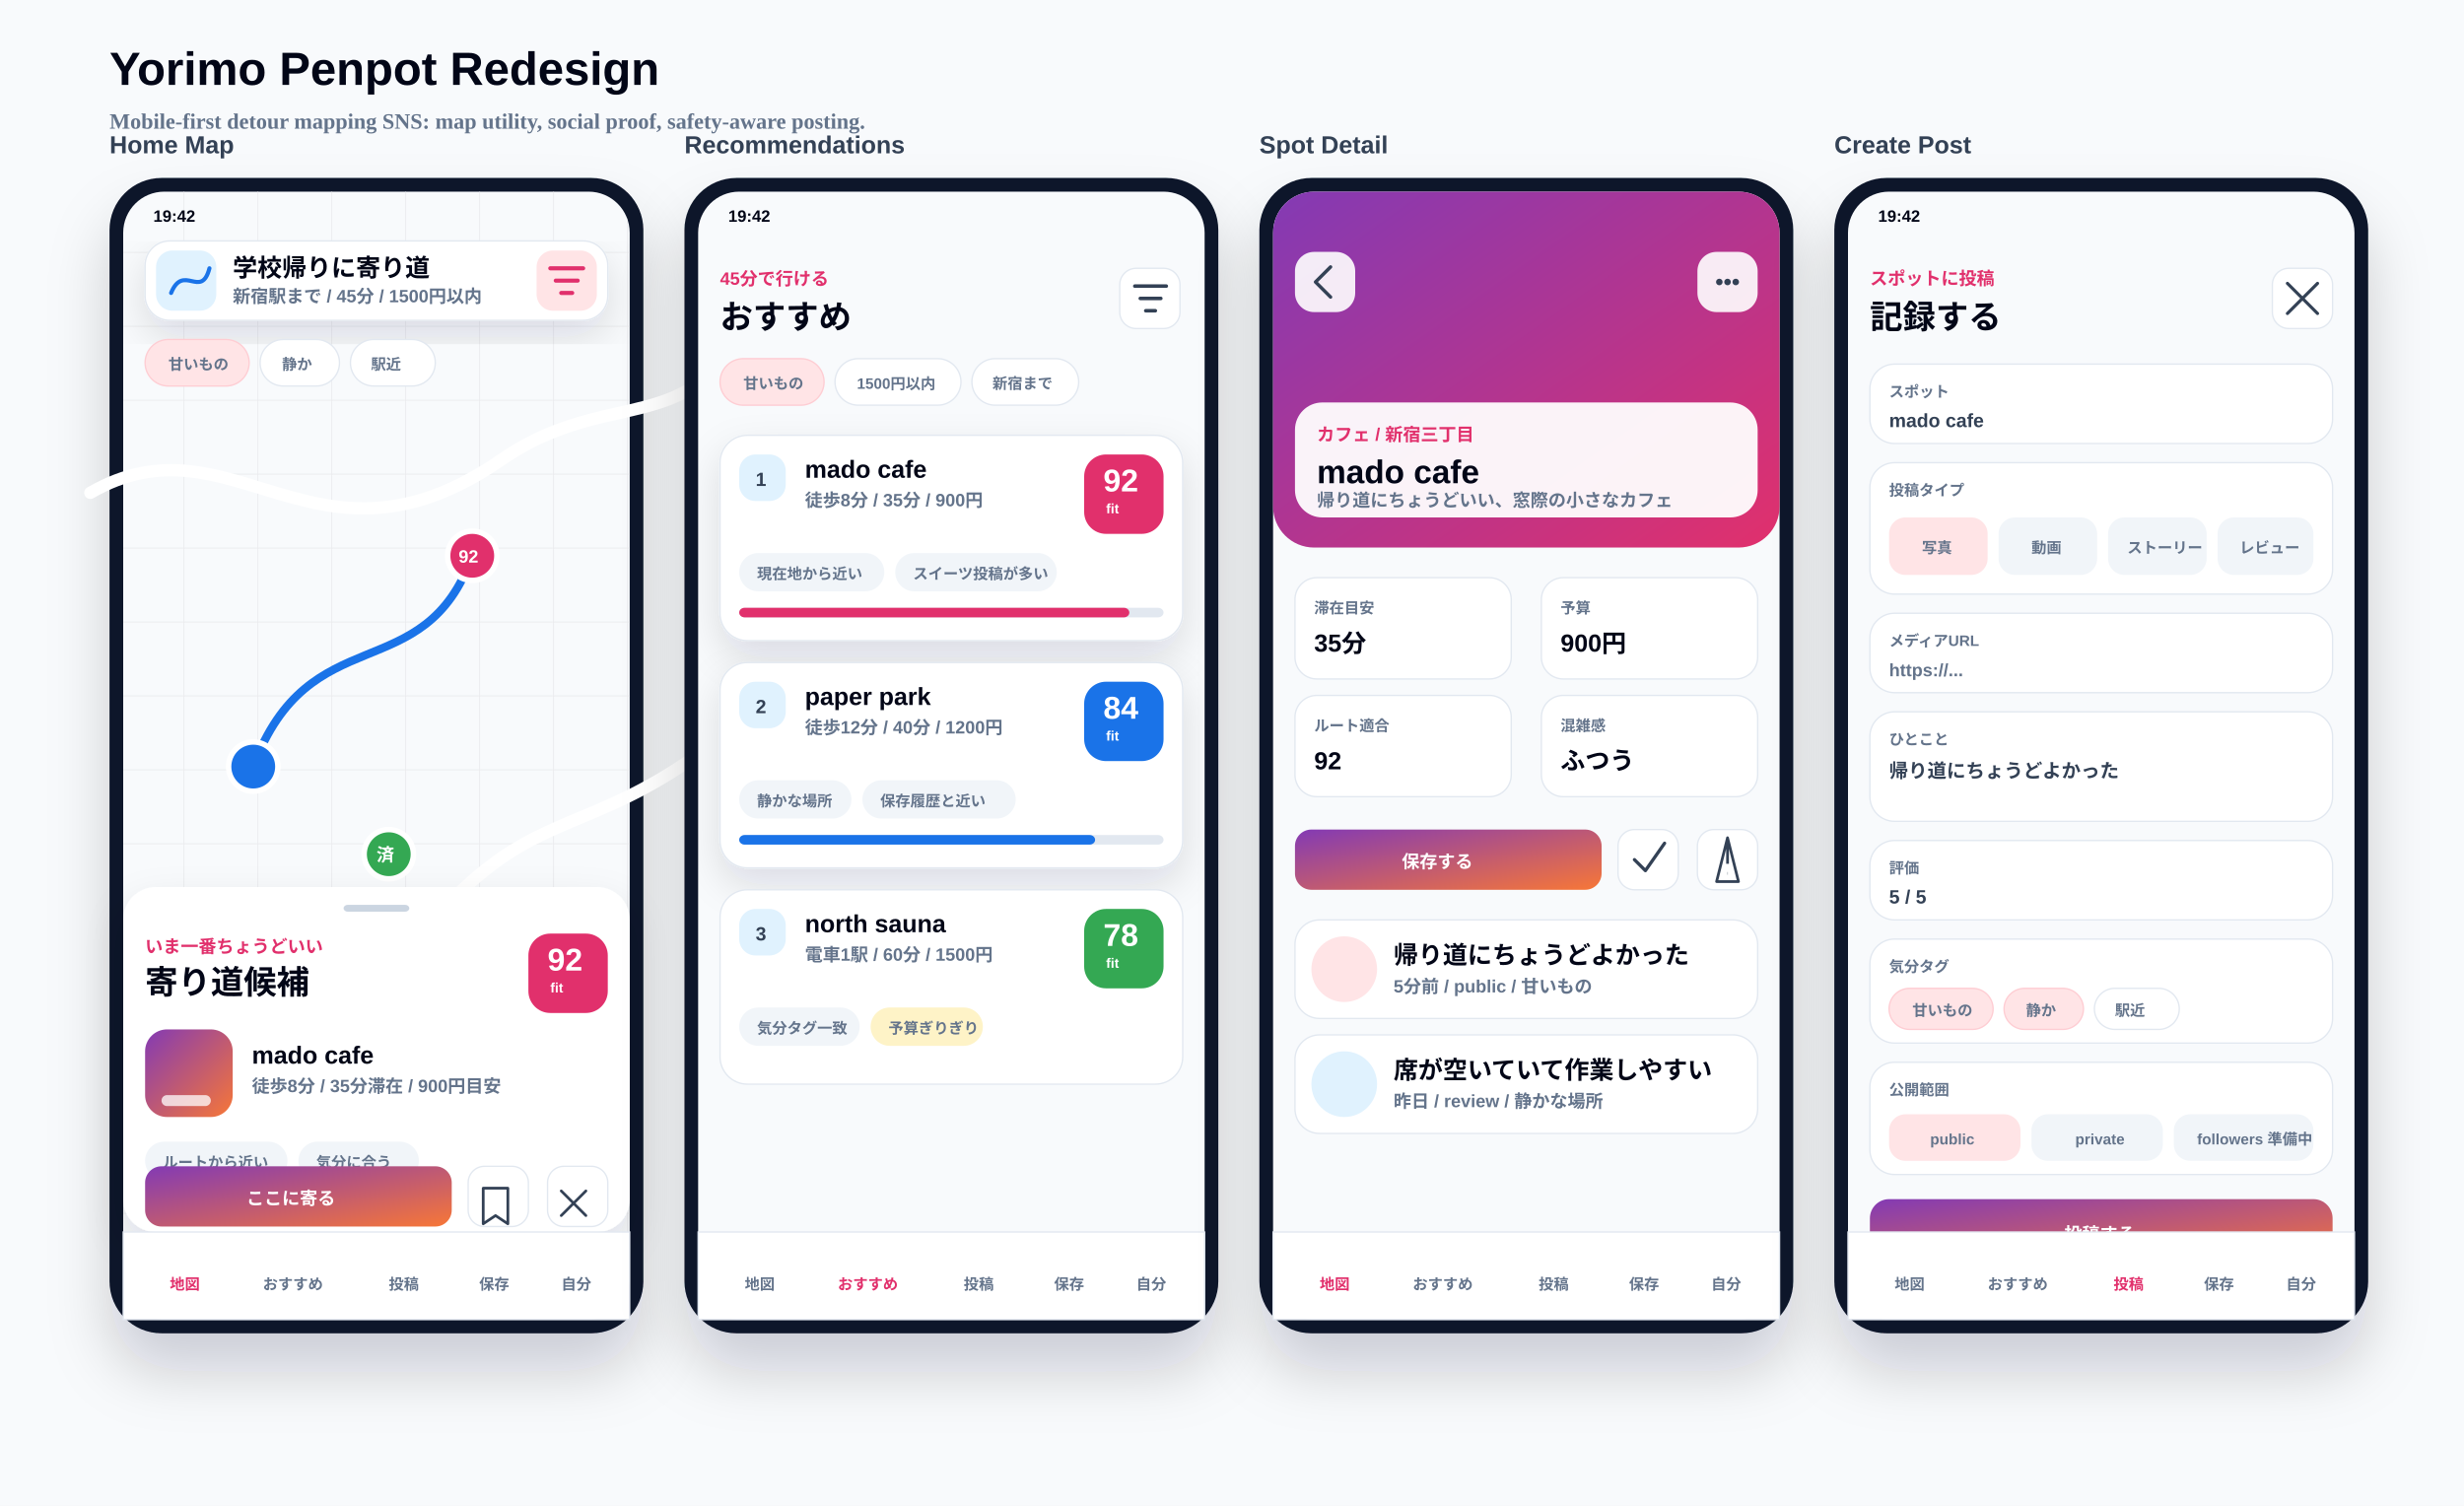
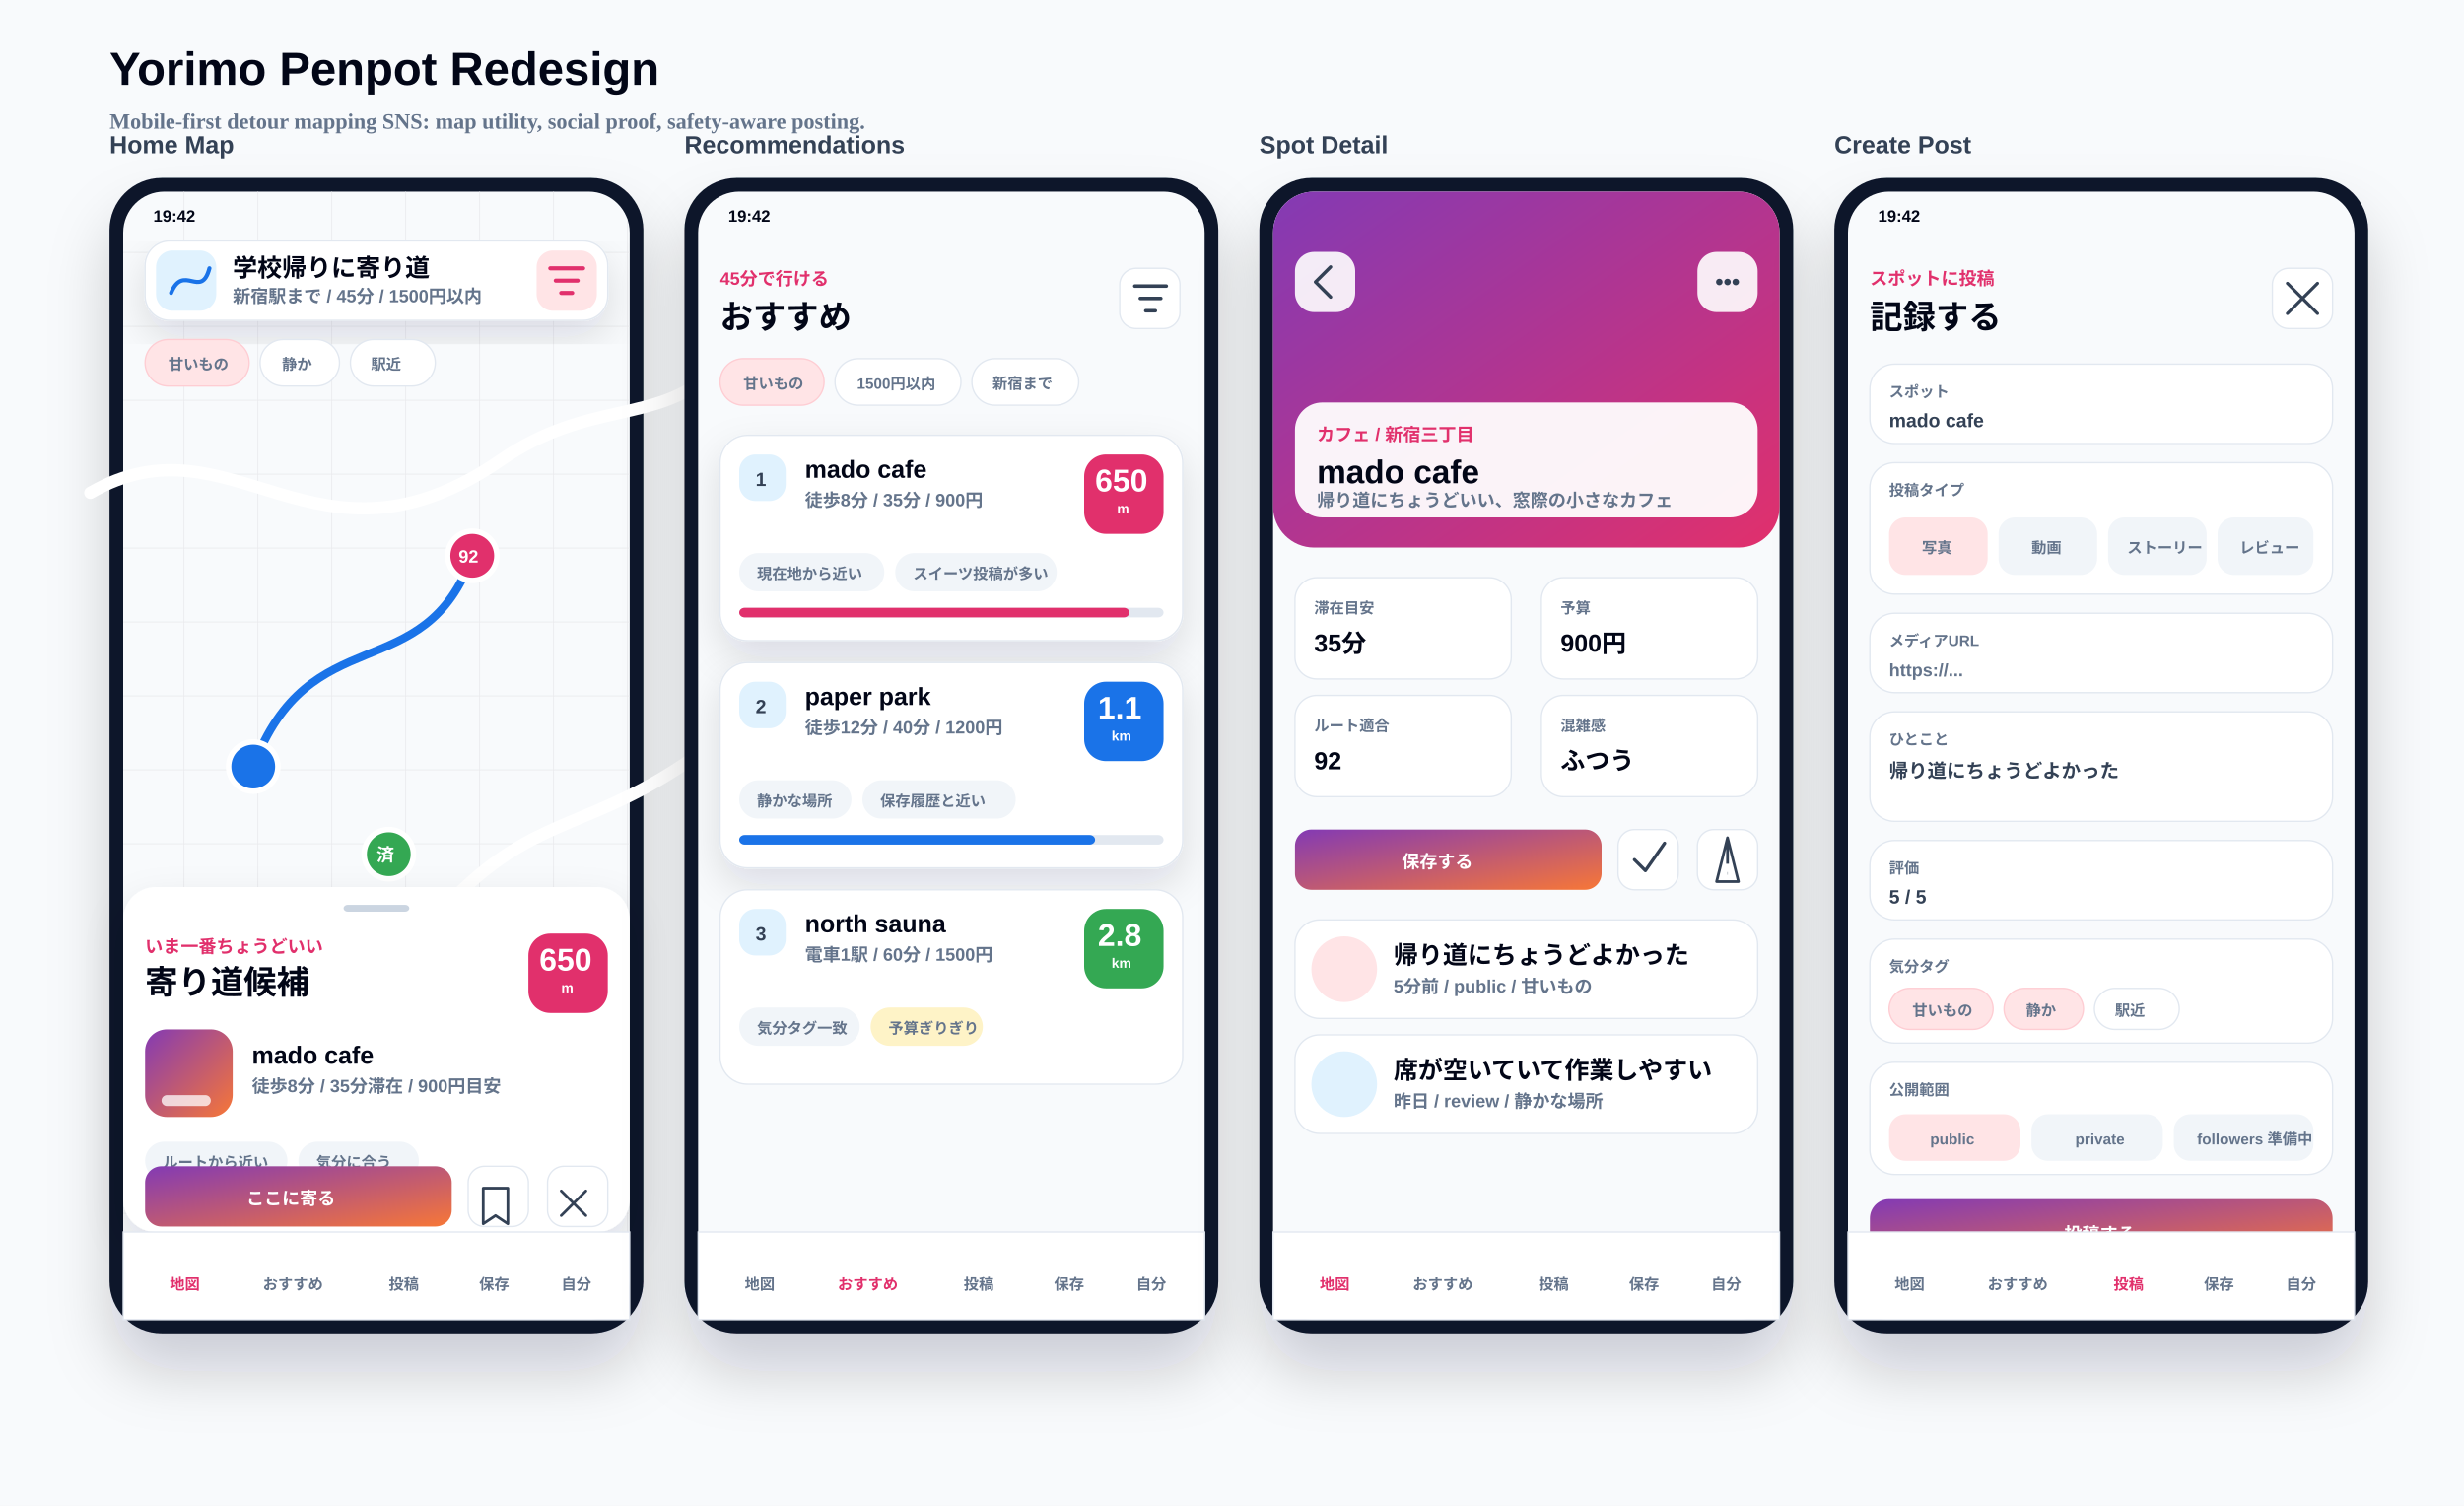
<svg xmlns="http://www.w3.org/2000/svg" width="1800" height="1100" viewBox="0 0 1800 1100" fill="none">
  <defs>
    <filter id="phoneShadow" x="-40%" y="-20%" width="180%" height="150%">
      <feDropShadow dx="0" dy="28" stdDeviation="22" flood-color="#0F172A" flood-opacity="0.18" />
    </filter>
    <filter id="cardShadow" x="-20%" y="-20%" width="140%" height="150%">
      <feDropShadow dx="0" dy="12" stdDeviation="14" flood-color="#0F172A" flood-opacity="0.12" />
    </filter>
    <linearGradient id="heroGradient" x1="0" y1="0" x2="1" y2="1">
      <stop offset="0" stop-color="#833AB4" />
      <stop offset="1" stop-color="#E1306C" />
    </linearGradient>
    <linearGradient id="thumbGradient" x1="0" y1="0" x2="1" y2="1">
      <stop offset="0" stop-color="#833AB4" />
      <stop offset="1" stop-color="#F77737" />
    </linearGradient>
    <pattern id="mapGrid" width="54" height="54" patternUnits="userSpaceOnUse">
      <path d="M54 0H0V54" stroke="#E8EAED" stroke-width="1" />
    </pattern>
    <style>
      .label { font: 700 18px Lexend, Arial, sans-serif; fill: #334155; }
      .eyebrow { font: 800 13px Lexend, Arial, sans-serif; fill: #E1306C; }
      .title { font: 800 24px Lexend, Arial, sans-serif; fill: #020617; }
      .h2 { font: 800 18px Lexend, Arial, sans-serif; fill: #020617; }
      .body { font: 700 14px "Source Sans 3", Arial, sans-serif; fill: #334155; }
      .muted { font: 700 13px "Source Sans 3", Arial, sans-serif; fill: #64748B; }
      .small { font: 800 11px "Source Sans 3", Arial, sans-serif; fill: #64748B; }
      .whiteText { font: 800 13px Lexend, Arial, sans-serif; fill: white; }
      .nav { font: 800 11px "Source Sans 3", Arial, sans-serif; fill: #64748B; }
      .navActive { font: 800 11px "Source Sans 3", Arial, sans-serif; fill: #E1306C; }
    </style>
  </defs>
  <rect width="1800" height="1100" fill="#F8FAFC" />
  <text x="80" y="62" font-family="Lexend, Arial, sans-serif" font-size="34" font-weight="800" fill="#020617">Yorimo Penpot Redesign</text>
  <text x="80" y="94" font-family="Source Sans 3, Arial, sans-serif" font-size="16" font-weight="700" fill="#64748B">Mobile-first detour mapping SNS: map utility, social proof, safety-aware posting.</text>
  <g transform="translate(80 130)">
    <text class="label" x="0" y="-18">Home Map</text>
    <rect width="390" height="844" rx="38" fill="#0F172A" filter="url(#phoneShadow)" />
    <rect x="10" y="10" width="370" height="824" rx="30" fill="#F8FAFC" />
    <rect x="10" y="10" width="370" height="824" rx="30" fill="url(#mapGrid)" />
    <path d="M-14 230 C90 170 150 300 286 206 C350 162 400 180 440 142" stroke="#FFFFFF" stroke-width="9" stroke-linecap="round" />
    <path d="M28 548 C110 474 178 596 260 518 C316 466 354 474 426 424" stroke="#FFFFFF" stroke-width="9" stroke-linecap="round" />
    <path d="M105 430 C146 320 230 374 265 276" stroke="#1A73E8" stroke-width="6" stroke-linecap="round" />
    <circle cx="105" cy="430" r="18" fill="#1A73E8" stroke="white" stroke-width="4" />
    <circle cx="265" cy="276" r="18" fill="#E1306C" stroke="white" stroke-width="4" />
    <text x="255" y="281" class="whiteText">92</text>
    <circle cx="204" cy="494" r="18" fill="#34A853" stroke="white" stroke-width="4" />
    <text x="195" y="499" class="whiteText">済</text>
    <text x="32" y="32" font-family="Lexend, Arial, sans-serif" font-size="12" font-weight="800" fill="#020617">19:42</text>
    <rect x="26" y="46" width="338" height="58" rx="18" fill="white" stroke="#E2E8F0" filter="url(#cardShadow)" />
    <rect x="34" y="53" width="44" height="44" rx="12" fill="#E0F2FE" />
    <path d="M45 84 C54 62 67 89 73 66" stroke="#1A73E8" stroke-width="3" stroke-linecap="round" />
    <text x="90" y="72" class="h2">学校帰りに寄り道</text>
    <text x="90" y="91" class="muted">新宿駅まで / 45分 / 1500円以内</text>
    <rect x="312" y="53" width="44" height="44" rx="12" fill="#FFE4E6" />
    <path d="M322 66H346M326 75H342M330 84H338" stroke="#E1306C" stroke-width="3" stroke-linecap="round" />
    <rect x="26" y="118" width="76" height="34" rx="17" fill="#FFE4E6" stroke="#FECDD3" />
    <text x="43" y="140" class="small" fill="#9F1239">甘いもの</text>
    <rect x="110" y="118" width="58" height="34" rx="17" fill="white" stroke="#E2E8F0" />
    <text x="126" y="140" class="small">静か</text>
    <rect x="176" y="118" width="62" height="34" rx="17" fill="white" stroke="#E2E8F0" />
    <text x="191" y="140" class="small">駅近</text>
    <rect x="10" y="518" width="370" height="252" rx="24" fill="white" filter="url(#cardShadow)" />
    <rect x="171" y="531" width="48" height="5" rx="3" fill="#CBD5E1" />
    <text x="26" y="566" class="eyebrow">いま一番ちょうどいい</text>
    <text x="26" y="596" class="title">寄り道候補</text>
    <rect x="306" y="552" width="58" height="58" rx="16" fill="#E1306C" />
-     <text x="320" y="579" font-family="Lexend, Arial, sans-serif" font-size="23" font-weight="800" fill="white">92</text>
-     <text x="322" y="595" font-family="Lexend, Arial, sans-serif" font-size="10" font-weight="800" fill="white">fit</text>
+     <text x="314" y="579" font-family="Lexend, Arial, sans-serif" font-size="23" font-weight="800" fill="white">650</text>
+     <text x="330" y="595" font-family="Lexend, Arial, sans-serif" font-size="10" font-weight="800" fill="white">m</text>
    <rect x="26" y="622" width="64" height="64" rx="16" fill="url(#thumbGradient)" />
    <rect x="38" y="670" width="36" height="8" rx="4" fill="white" opacity=".75" />
    <text x="104" y="647" class="h2">mado cafe</text>
    <text x="104" y="668" class="muted">徒歩8分 / 35分滞在 / 900円目安</text>
    <rect x="26" y="704" width="104" height="28" rx="14" fill="#F1F5F9" />
    <text x="39" y="723" class="small">ルートから近い</text>
    <rect x="138" y="704" width="88" height="28" rx="14" fill="#F1F5F9" />
    <text x="151" y="723" class="small">気分に合う</text>
    <rect x="26" y="722" width="224" height="44" rx="12" fill="url(#thumbGradient)" />
    <text x="100" y="750" class="whiteText">ここに寄る</text>
    <rect x="262" y="722" width="44" height="44" rx="12" fill="white" stroke="#E2E8F0" />
    <path d="M273 738H291V764L282 758L273 764V738Z" stroke="#334155" stroke-width="2" stroke-linejoin="round" />
    <rect x="320" y="722" width="44" height="44" rx="12" fill="white" stroke="#E2E8F0" />
    <path d="M330 740L348 758M348 740L330 758" stroke="#334155" stroke-width="2" stroke-linecap="round" />
    <rect x="10" y="770" width="370" height="64" fill="white" stroke="#E2E8F0" />
    <text x="44" y="812" class="navActive">地図</text>
    <text x="112" y="812" class="nav">おすすめ</text>
    <text x="204" y="812" class="nav">投稿</text>
    <text x="270" y="812" class="nav">保存</text>
    <text x="330" y="812" class="nav">自分</text>
  </g>
  <g transform="translate(500 130)">
    <text class="label" x="0" y="-18">Recommendations</text>
    <rect width="390" height="844" rx="38" fill="#0F172A" filter="url(#phoneShadow)" />
    <rect x="10" y="10" width="370" height="824" rx="30" fill="#F8FAFC" />
    <text x="32" y="32" font-family="Lexend, Arial, sans-serif" font-size="12" font-weight="800" fill="#020617">19:42</text>
    <text x="26" y="78" class="eyebrow">45分で行ける</text>
    <text x="26" y="110" class="title">おすすめ</text>
    <rect x="318" y="66" width="44" height="44" rx="12" fill="white" stroke="#E2E8F0" />
    <path d="M329 79H352M333 88H348M337 97H344" stroke="#334155" stroke-width="2.6" stroke-linecap="round" />
    <rect x="26" y="132" width="76" height="34" rx="17" fill="#FFE4E6" stroke="#FECDD3" />
    <text x="43" y="154" class="small" fill="#9F1239">甘いもの</text>
    <rect x="110" y="132" width="92" height="34" rx="17" fill="white" stroke="#E2E8F0" />
    <text x="126" y="154" class="small">1500円以内</text>
    <rect x="210" y="132" width="78" height="34" rx="17" fill="white" stroke="#E2E8F0" />
    <text x="225" y="154" class="small">新宿まで</text>
    <g transform="translate(26 188)">
      <rect width="338" height="150" rx="20" fill="white" stroke="#E2E8F0" filter="url(#cardShadow)" />
      <rect x="14" y="14" width="34" height="34" rx="12" fill="#E0F2FE" />
      <text x="26" y="37" class="body" fill="#1A73E8">1</text>
      <text x="62" y="31" class="h2">mado cafe</text>
      <text x="62" y="52" class="muted">徒歩8分 / 35分 / 900円</text>
      <rect x="266" y="14" width="58" height="58" rx="16" fill="#E1306C" />
-       <text x="280" y="41" font-family="Lexend, Arial, sans-serif" font-size="23" font-weight="800" fill="white">92</text>
-       <text x="282" y="57" font-family="Lexend, Arial, sans-serif" font-size="10" font-weight="800" fill="white">fit</text>
+       <text x="274" y="41" font-family="Lexend, Arial, sans-serif" font-size="23" font-weight="800" fill="white">650</text>
+       <text x="290" y="57" font-family="Lexend, Arial, sans-serif" font-size="10" font-weight="800" fill="white">m</text>
      <rect x="14" y="86" width="106" height="28" rx="14" fill="#F1F5F9" />
      <text x="27" y="105" class="small">現在地から近い</text>
      <rect x="128" y="86" width="118" height="28" rx="14" fill="#F1F5F9" />
      <text x="141" y="105" class="small">スイーツ投稿が多い</text>
      <rect x="14" y="126" width="310" height="7" rx="4" fill="#E2E8F0" />
      <rect x="14" y="126" width="285" height="7" rx="4" fill="#E1306C" />
    </g>
    <g transform="translate(26 354)">
      <rect width="338" height="150" rx="20" fill="white" stroke="#E2E8F0" filter="url(#cardShadow)" />
      <rect x="14" y="14" width="34" height="34" rx="12" fill="#E0F2FE" />
      <text x="26" y="37" class="body" fill="#1A73E8">2</text>
      <text x="62" y="31" class="h2">paper park</text>
      <text x="62" y="52" class="muted">徒歩12分 / 40分 / 1200円</text>
      <rect x="266" y="14" width="58" height="58" rx="16" fill="#1A73E8" />
-       <text x="280" y="41" font-family="Lexend, Arial, sans-serif" font-size="23" font-weight="800" fill="white">84</text>
-       <text x="282" y="57" font-family="Lexend, Arial, sans-serif" font-size="10" font-weight="800" fill="white">fit</text>
+       <text x="276" y="41" font-family="Lexend, Arial, sans-serif" font-size="23" font-weight="800" fill="white">1.1</text>
+       <text x="286" y="57" font-family="Lexend, Arial, sans-serif" font-size="10" font-weight="800" fill="white">km</text>
      <rect x="14" y="86" width="82" height="28" rx="14" fill="#F1F5F9" />
      <text x="27" y="105" class="small">静かな場所</text>
      <rect x="104" y="86" width="112" height="28" rx="14" fill="#F1F5F9" />
      <text x="117" y="105" class="small">保存履歴と近い</text>
      <rect x="14" y="126" width="310" height="7" rx="4" fill="#E2E8F0" />
      <rect x="14" y="126" width="260" height="7" rx="4" fill="#1A73E8" />
    </g>
    <g transform="translate(26 520)">
      <rect width="338" height="142" rx="20" fill="white" stroke="#E2E8F0" />
      <rect x="14" y="14" width="34" height="34" rx="12" fill="#E0F2FE" />
      <text x="26" y="37" class="body" fill="#1A73E8">3</text>
      <text x="62" y="31" class="h2">north sauna</text>
      <text x="62" y="52" class="muted">電車1駅 / 60分 / 1500円</text>
      <rect x="266" y="14" width="58" height="58" rx="16" fill="#34A853" />
-       <text x="280" y="41" font-family="Lexend, Arial, sans-serif" font-size="23" font-weight="800" fill="white">78</text>
-       <text x="282" y="57" font-family="Lexend, Arial, sans-serif" font-size="10" font-weight="800" fill="white">fit</text>
+       <text x="276" y="41" font-family="Lexend, Arial, sans-serif" font-size="23" font-weight="800" fill="white">2.8</text>
+       <text x="286" y="57" font-family="Lexend, Arial, sans-serif" font-size="10" font-weight="800" fill="white">km</text>
      <rect x="14" y="86" width="88" height="28" rx="14" fill="#F1F5F9" />
      <text x="27" y="105" class="small">気分タグ一致</text>
      <rect x="110" y="86" width="82" height="28" rx="14" fill="#FEF3C7" />
      <text x="123" y="105" class="small" fill="#92400E">予算ぎりぎり</text>
    </g>
    <rect x="10" y="770" width="370" height="64" fill="white" stroke="#E2E8F0" />
    <text x="44" y="812" class="nav">地図</text>
    <text x="112" y="812" class="navActive">おすすめ</text>
    <text x="204" y="812" class="nav">投稿</text>
    <text x="270" y="812" class="nav">保存</text>
    <text x="330" y="812" class="nav">自分</text>
  </g>
  <g transform="translate(920 130)">
    <text class="label" x="0" y="-18">Spot Detail</text>
    <rect width="390" height="844" rx="38" fill="#0F172A" filter="url(#phoneShadow)" />
    <rect x="10" y="10" width="370" height="824" rx="30" fill="#F8FAFC" />
    <rect x="10" y="10" width="370" height="260" rx="30" fill="url(#heroGradient)" />
    <rect x="26" y="54" width="44" height="44" rx="14" fill="white" opacity=".9" />
    <path d="M52 65L41 76L52 87" stroke="#334155" stroke-width="2.5" stroke-linecap="round" stroke-linejoin="round" />
    <rect x="320" y="54" width="44" height="44" rx="14" fill="white" opacity=".9" />
    <circle cx="336" cy="76" r="2.4" fill="#334155" />
    <circle cx="342" cy="76" r="2.4" fill="#334155" />
    <circle cx="348" cy="76" r="2.4" fill="#334155" />
    <rect x="26" y="164" width="338" height="84" rx="20" fill="white" opacity=".94" />
    <text x="42" y="192" class="eyebrow">カフェ / 新宿三丁目</text>
    <text x="42" y="223" class="title">mado cafe</text>
    <text x="42" y="240" class="muted">帰り道にちょうどいい、窓際の小さなカフェ</text>
    <g transform="translate(26 292)">
      <rect width="158" height="74" rx="16" fill="white" stroke="#E2E8F0" />
      <text x="14" y="26" class="small">滞在目安</text>
      <text x="14" y="54" class="h2">35分</text>
      <rect x="180" width="158" height="74" rx="16" fill="white" stroke="#E2E8F0" />
      <text x="194" y="26" class="small">予算</text>
      <text x="194" y="54" class="h2">900円</text>
      <rect y="86" width="158" height="74" rx="16" fill="white" stroke="#E2E8F0" />
      <text x="14" y="112" class="small">ルート適合</text>
      <text x="14" y="140" class="h2">92</text>
      <rect x="180" y="86" width="158" height="74" rx="16" fill="white" stroke="#E2E8F0" />
      <text x="194" y="112" class="small">混雑感</text>
      <text x="194" y="140" class="h2">ふつう</text>
    </g>
    <rect x="26" y="476" width="224" height="44" rx="12" fill="url(#thumbGradient)" />
    <text x="104" y="504" class="whiteText">保存する</text>
    <rect x="262" y="476" width="44" height="44" rx="12" fill="white" stroke="#E2E8F0" />
    <path d="M274 498L282 506L296 486" stroke="#334155" stroke-width="2.4" stroke-linecap="round" stroke-linejoin="round" />
    <rect x="320" y="476" width="44" height="44" rx="12" fill="white" stroke="#E2E8F0" />
    <path d="M342 486V501M342 508H342.2M334 514H350L342 482L334 514Z" stroke="#334155" stroke-width="2" stroke-linejoin="round" />
    <g transform="translate(26 542)">
      <rect width="338" height="72" rx="18" fill="white" stroke="#E2E8F0" />
      <circle cx="36" cy="36" r="24" fill="#FFE4E6" />
      <text x="72" y="32" class="h2" font-size="15">帰り道にちょうどよかった</text>
      <text x="72" y="53" class="muted">5分前 / public / 甘いもの</text>
    </g>
    <g transform="translate(26 626)">
      <rect width="338" height="72" rx="18" fill="white" stroke="#E2E8F0" />
      <circle cx="36" cy="36" r="24" fill="#E0F2FE" />
      <text x="72" y="32" class="h2" font-size="15">席が空いていて作業しやすい</text>
      <text x="72" y="53" class="muted">昨日 / review / 静かな場所</text>
    </g>
    <rect x="10" y="770" width="370" height="64" fill="white" stroke="#E2E8F0" />
    <text x="44" y="812" class="navActive">地図</text>
    <text x="112" y="812" class="nav">おすすめ</text>
    <text x="204" y="812" class="nav">投稿</text>
    <text x="270" y="812" class="nav">保存</text>
    <text x="330" y="812" class="nav">自分</text>
  </g>
  <g transform="translate(1340 130)">
    <text class="label" x="0" y="-18">Create Post</text>
    <rect width="390" height="844" rx="38" fill="#0F172A" filter="url(#phoneShadow)" />
    <rect x="10" y="10" width="370" height="824" rx="30" fill="#F8FAFC" />
    <text x="32" y="32" font-family="Lexend, Arial, sans-serif" font-size="12" font-weight="800" fill="#020617">19:42</text>
    <text x="26" y="78" class="eyebrow">スポットに投稿</text>
    <text x="26" y="110" class="title">記録する</text>
    <rect x="320" y="66" width="44" height="44" rx="12" fill="white" stroke="#E2E8F0" />
    <path d="M331 77L353 99M353 77L331 99" stroke="#334155" stroke-width="2.3" stroke-linecap="round" />
    <g transform="translate(26 136)">
      <rect width="338" height="58" rx="18" fill="white" stroke="#E2E8F0" />
      <text x="14" y="24" class="small">スポット</text>
      <text x="14" y="46" class="body" fill="#020617">mado cafe</text>
      <rect y="72" width="338" height="96" rx="18" fill="white" stroke="#E2E8F0" />
      <text x="14" y="96" class="small">投稿タイプ</text>
      <rect x="14" y="112" width="72" height="42" rx="12" fill="#FFE4E6" />
      <text x="38" y="138" class="small" fill="#9F1239">写真</text>
      <rect x="94" y="112" width="72" height="42" rx="12" fill="#F1F5F9" />
      <text x="118" y="138" class="small">動画</text>
      <rect x="174" y="112" width="72" height="42" rx="12" fill="#F1F5F9" />
      <text x="188" y="138" class="small">ストーリー</text>
      <rect x="254" y="112" width="70" height="42" rx="12" fill="#F1F5F9" />
      <text x="270" y="138" class="small">レビュー</text>
      <rect y="182" width="338" height="58" rx="18" fill="white" stroke="#E2E8F0" />
      <text x="14" y="206" class="small">メディアURL</text>
      <text x="14" y="228" class="muted">https://...</text>
      <rect y="254" width="338" height="80" rx="18" fill="white" stroke="#E2E8F0" />
      <text x="14" y="278" class="small">ひとこと</text>
      <text x="14" y="302" class="body" fill="#020617">帰り道にちょうどよかった</text>
      <rect y="348" width="338" height="58" rx="18" fill="white" stroke="#E2E8F0" />
      <text x="14" y="372" class="small">評価</text>
      <text x="14" y="394" class="body" fill="#020617">5 / 5</text>
      <rect y="420" width="338" height="76" rx="18" fill="white" stroke="#E2E8F0" />
      <text x="14" y="444" class="small">気分タグ</text>
      <rect x="14" y="456" width="76" height="30" rx="15" fill="#FFE4E6" stroke="#FECDD3" />
      <text x="31" y="476" class="small" fill="#9F1239">甘いもの</text>
      <rect x="98" y="456" width="58" height="30" rx="15" fill="#FFE4E6" stroke="#FECDD3" />
      <text x="114" y="476" class="small" fill="#9F1239">静か</text>
      <rect x="164" y="456" width="62" height="30" rx="15" fill="white" stroke="#E2E8F0" />
      <text x="179" y="476" class="small">駅近</text>
      <rect y="510" width="338" height="82" rx="18" fill="white" stroke="#E2E8F0" />
      <text x="14" y="534" class="small">公開範囲</text>
      <rect x="14" y="548" width="96" height="34" rx="12" fill="#FFE4E6" />
      <text x="44" y="570" class="small" fill="#9F1239">public</text>
      <rect x="118" y="548" width="96" height="34" rx="12" fill="#F1F5F9" />
      <text x="150" y="570" class="small">private</text>
      <rect x="222" y="548" width="102" height="34" rx="12" fill="#F1F5F9" />
      <text x="239" y="570" class="small">followers 準備中</text>
      <rect y="610" width="338" height="48" rx="14" fill="url(#thumbGradient)" />
      <text x="142" y="640" class="whiteText">投稿する</text>
    </g>
    <rect x="10" y="770" width="370" height="64" fill="white" stroke="#E2E8F0" />
    <text x="44" y="812" class="nav">地図</text>
    <text x="112" y="812" class="nav">おすすめ</text>
    <text x="204" y="812" class="navActive">投稿</text>
    <text x="270" y="812" class="nav">保存</text>
    <text x="330" y="812" class="nav">自分</text>
  </g>
</svg>
